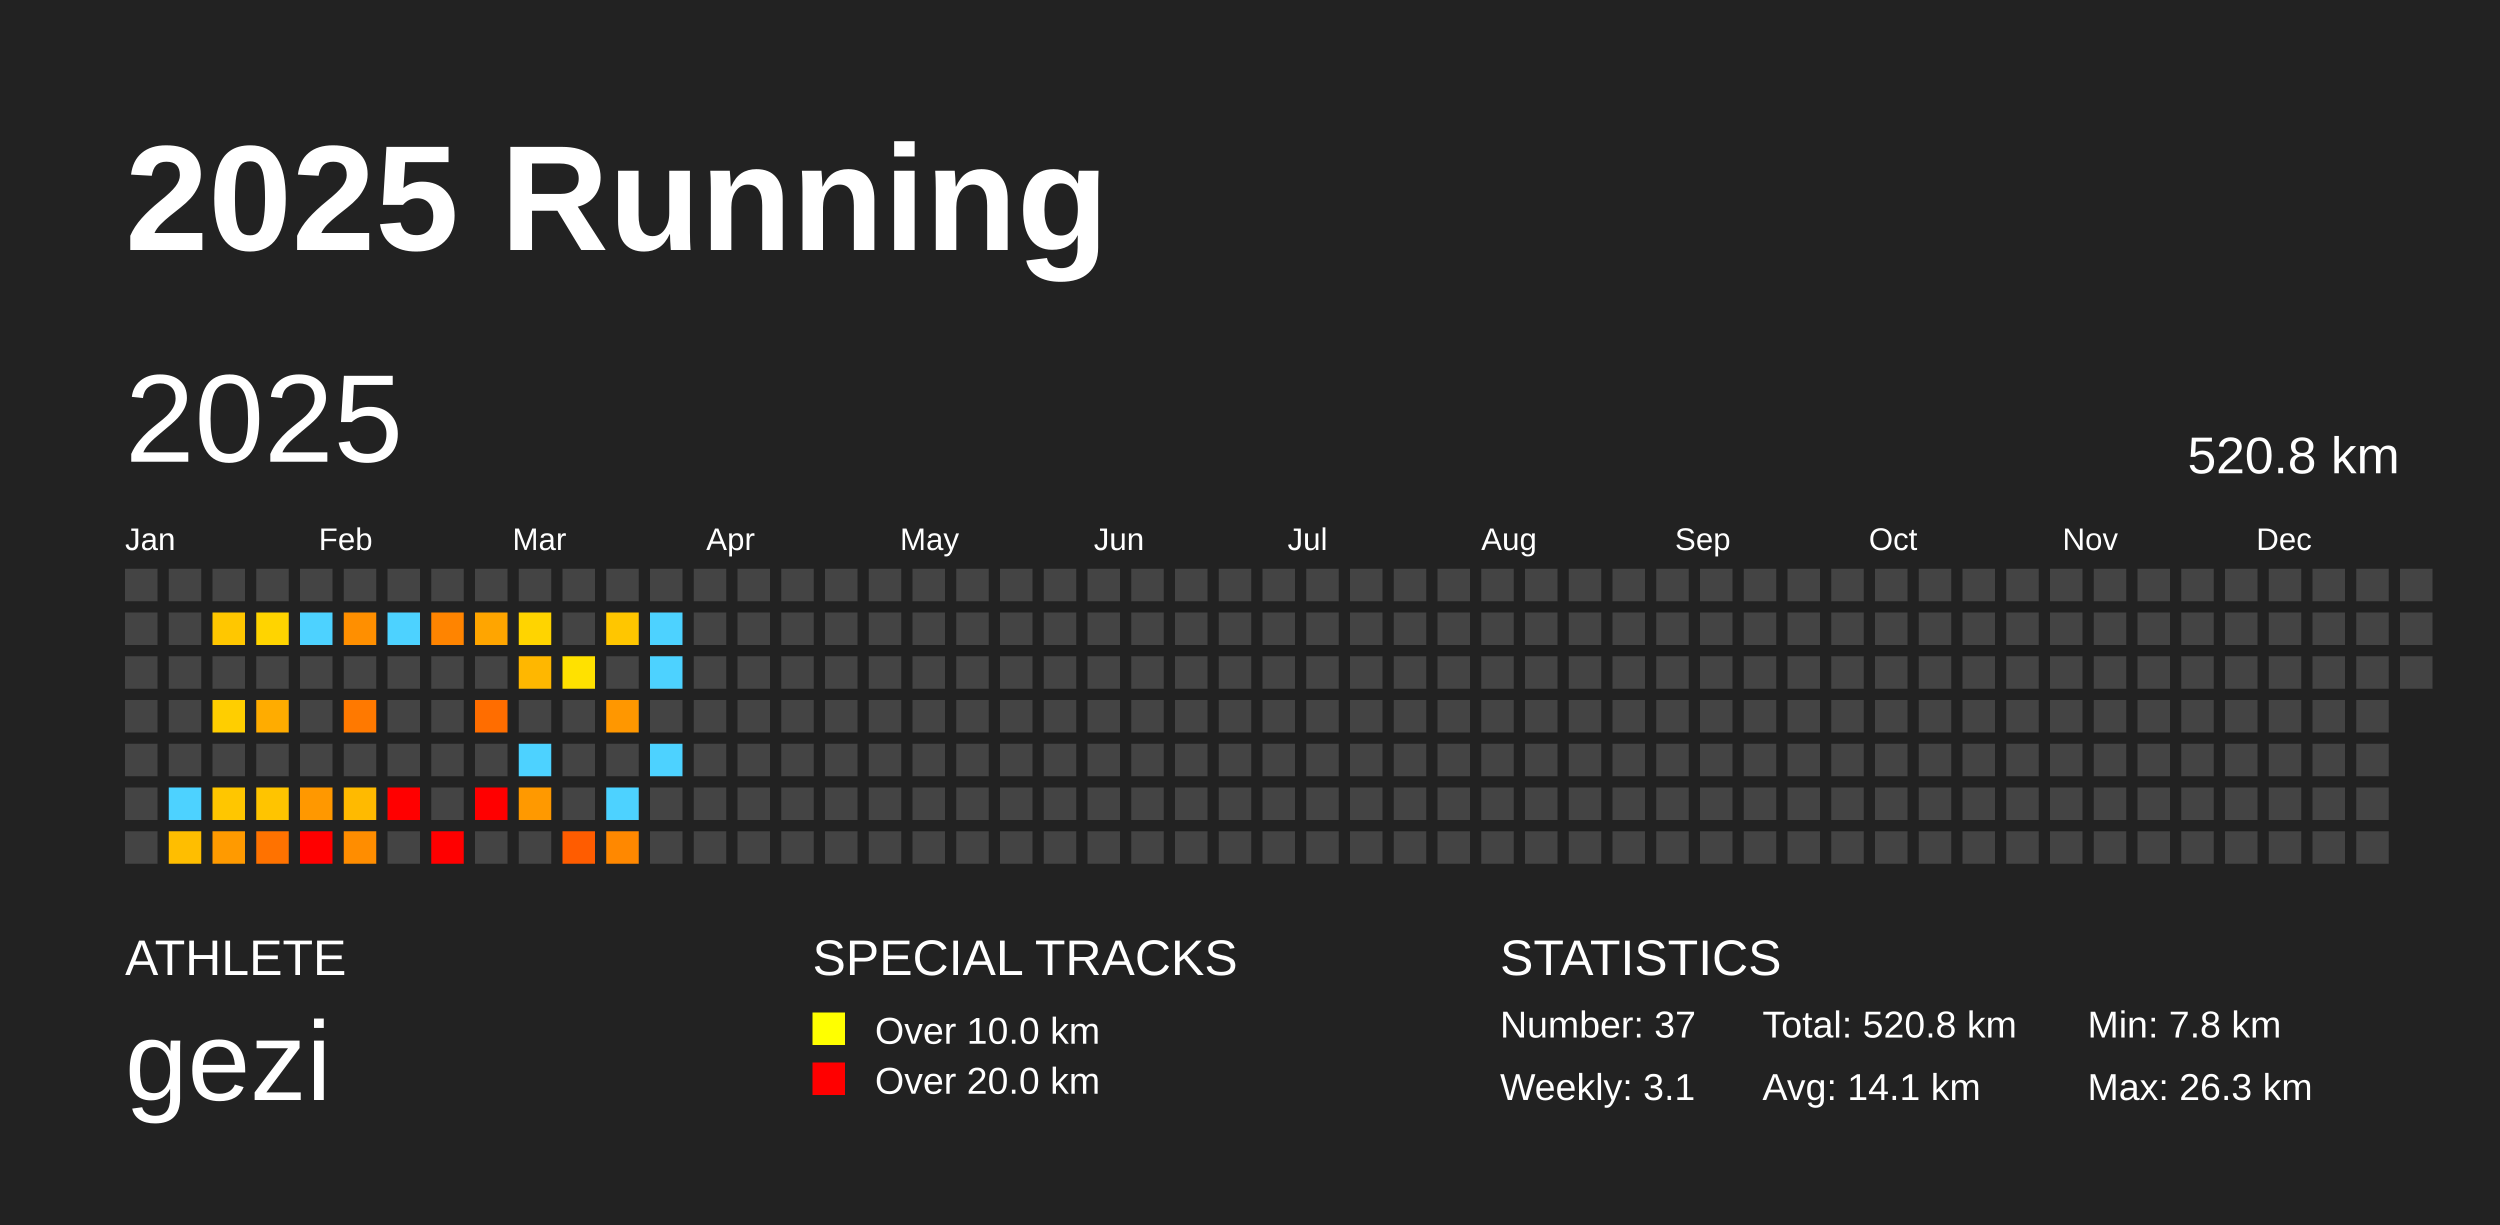
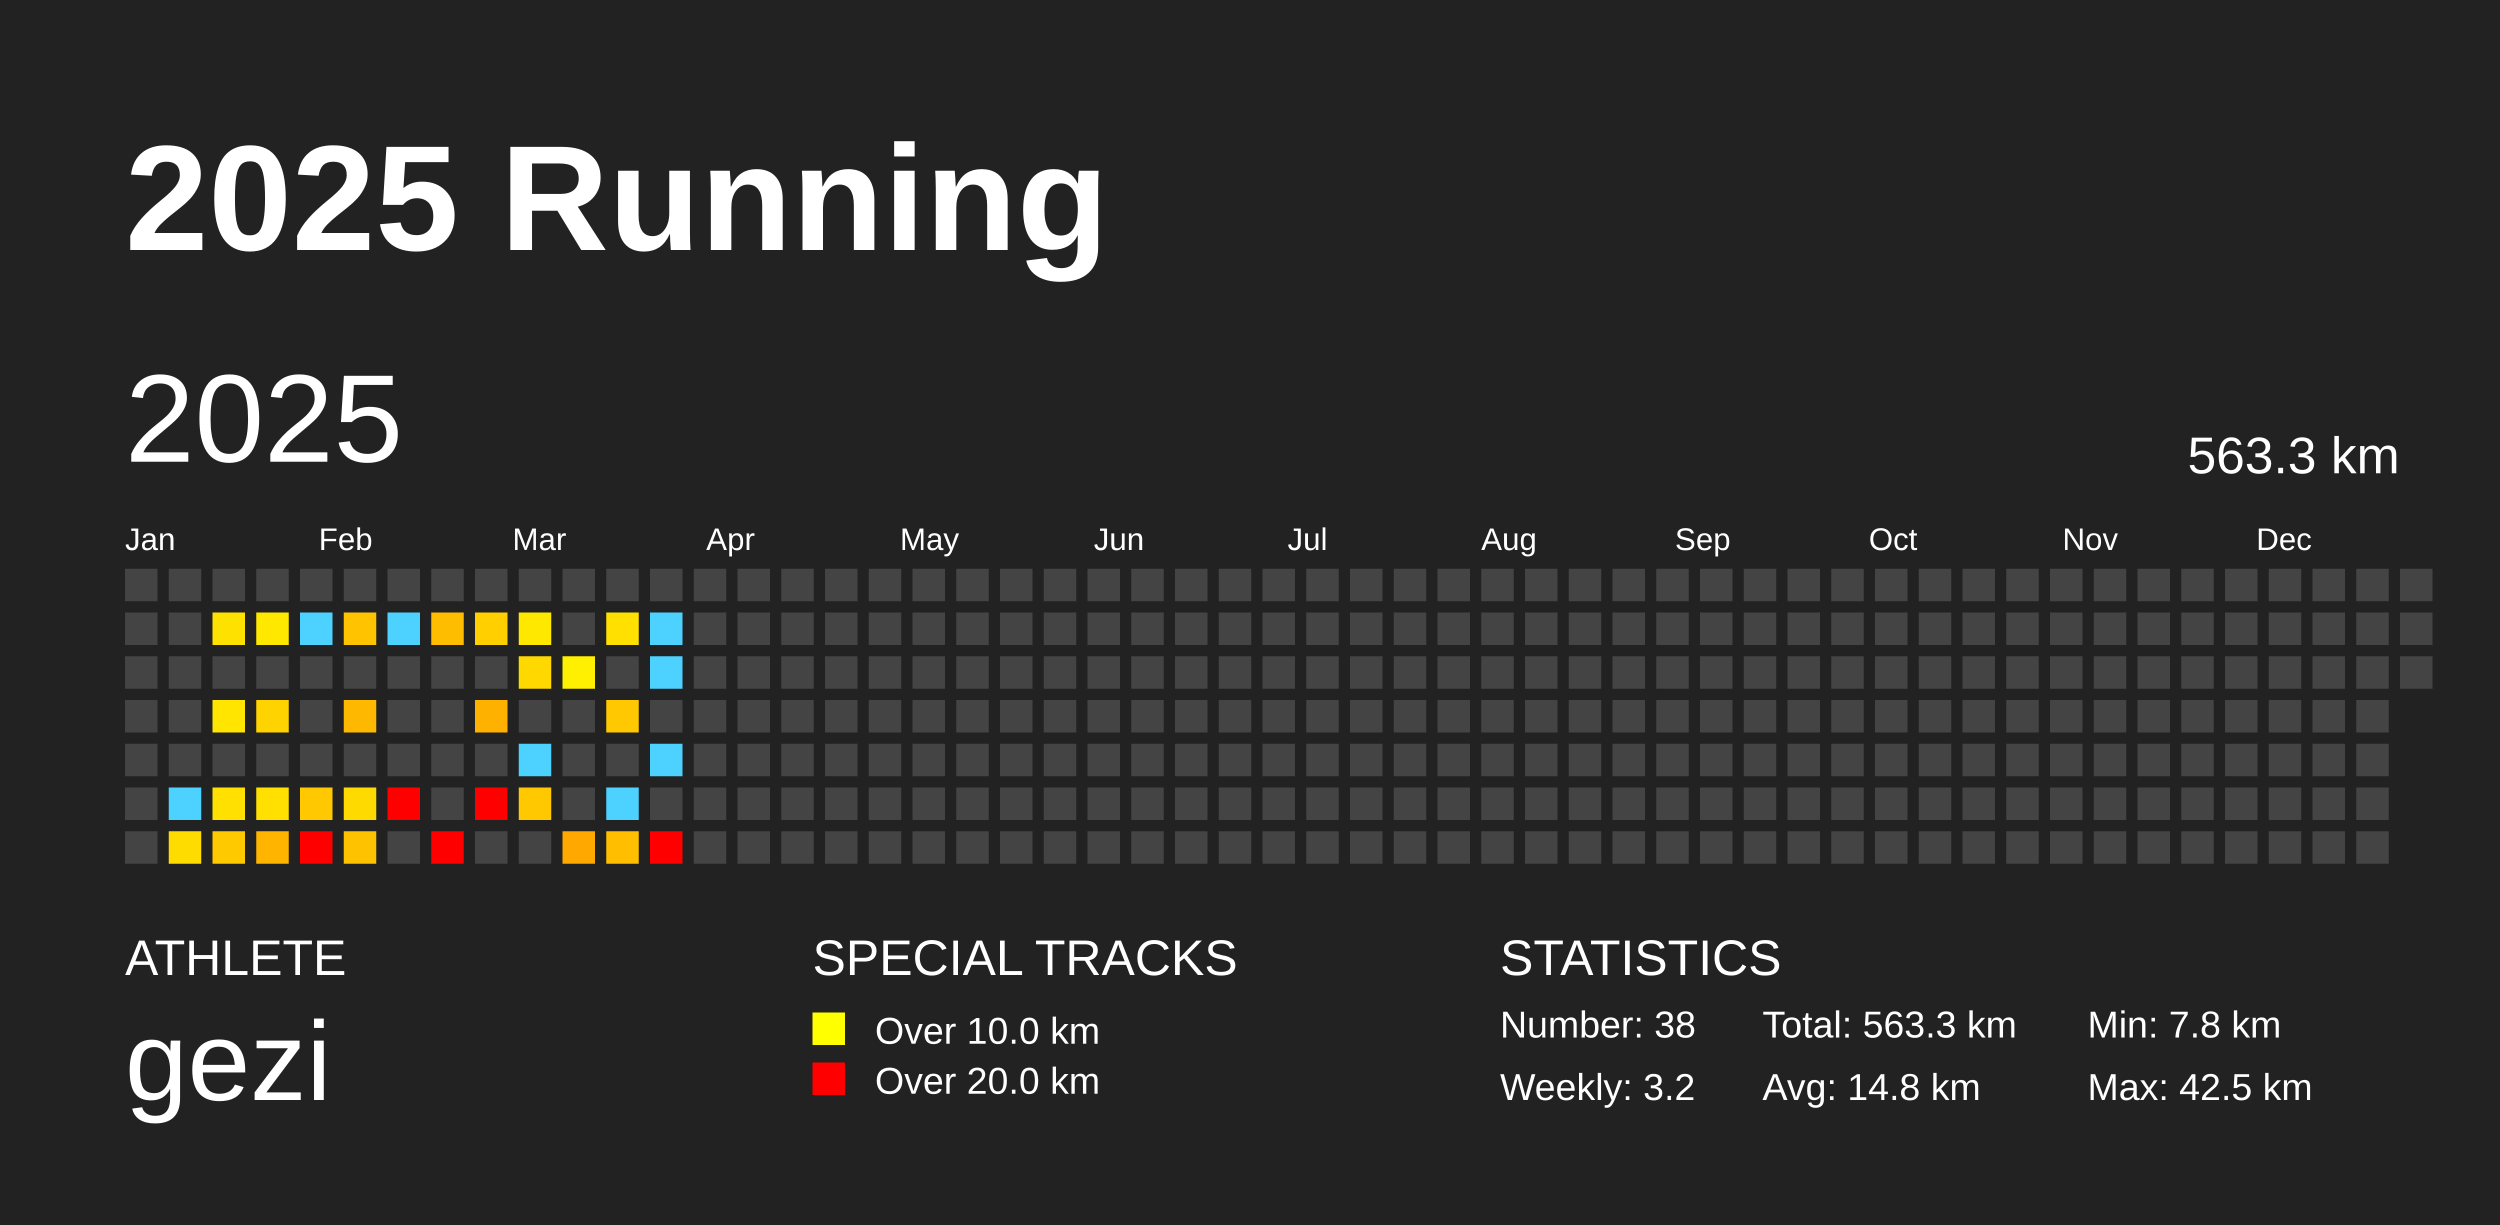
<svg xmlns="http://www.w3.org/2000/svg" baseProfile="full" height="98mm" version="1.1" viewBox="0,0,200,98" width="200mm">
  <defs />
  <rect fill="#222222" height="98" width="200" x="0" y="0" />
  <text fill="#FFFFFF" style="font-size:12px; font-family:Arial; font-weight:bold;" x="10" y="20">2025 Running</text>
  <text fill="#FFFFFF" style="font-size:4px; font-family:Arial" x="10" y="78">ATHLETE</text>
  <text fill="#FFFFFF" style="font-size:9px; font-family:Arial" x="10" y="88">gezi</text>
  <text fill="#FFFFFF" style="font-size:4px; font-family:Arial" x="65" y="78">SPECIAL TRACKS</text>
  <rect fill="yellow" height="2.6" width="2.6" x="65" y="81" />
  <text fill="#FFFFFF" style="font-size:3px; font-family:Arial" x="70" y="83.5">Over 10.0 km</text>
  <rect fill="red" height="2.6" width="2.6" x="65" y="85" />
  <text fill="#FFFFFF" style="font-size:3px; font-family:Arial" x="70" y="87.5">Over 20.0 km</text>
  <text fill="#FFFFFF" style="font-size:4px; font-family:Arial" x="120" y="78">STATISTICS</text>
-   <text fill="#FFFFFF" style="font-size:3px; font-family:Arial" x="120" y="83">Number: 37</text>
-   <text fill="#FFFFFF" style="font-size:3px; font-family:Arial" x="120" y="88">Weekly: 3.1</text>
-   <text fill="#FFFFFF" style="font-size:3px; font-family:Arial" x="141" y="83">Total: 520.8 km</text>
-   <text fill="#FFFFFF" style="font-size:3px; font-family:Arial" x="141" y="88">Avg: 14.1 km</text>
+   <text fill="#FFFFFF" style="font-size:3px; font-family:Arial" x="120" y="83">Number: 38</text>
+   <text fill="#FFFFFF" style="font-size:3px; font-family:Arial" x="120" y="88">Weekly: 3.2</text>
+   <text fill="#FFFFFF" style="font-size:3px; font-family:Arial" x="141" y="83">Total: 563.3 km</text>
+   <text fill="#FFFFFF" style="font-size:3px; font-family:Arial" x="141" y="88">Avg: 14.8 km</text>
  <text fill="#FFFFFF" style="font-size:3px; font-family:Arial" x="167" y="83">Min: 7.8 km</text>
-   <text fill="#FFFFFF" style="font-size:3px; font-family:Arial" x="167" y="88">Max: 26.3 km</text>
+   <text fill="#FFFFFF" style="font-size:3px; font-family:Arial" x="167" y="88">Max: 42.5 km</text>
  <text dominant-baseline="hanging" fill="#FFFFFF" style="font-size:10.0px; font-family:Arial;" x="10" y="30">2025</text>
-   <text dominant-baseline="hanging" fill="#FFFFFF" style="font-size:4.125px; font-family:Arial;" x="175" y="35">520.8 km</text>
+   <text dominant-baseline="hanging" fill="#FFFFFF" style="font-size:4.125px; font-family:Arial;" x="175" y="35">563.3 km</text>
  <text fill="#FFFFFF" style="font-size:2.5px; font-family:Arial" x="10.0" y="44">Jan</text>
  <text fill="#FFFFFF" style="font-size:2.5px; font-family:Arial" x="25.5" y="44">Feb</text>
  <text fill="#FFFFFF" style="font-size:2.5px; font-family:Arial" x="41.0" y="44">Mar</text>
  <text fill="#FFFFFF" style="font-size:2.5px; font-family:Arial" x="56.5" y="44">Apr</text>
  <text fill="#FFFFFF" style="font-size:2.5px; font-family:Arial" x="72.0" y="44">May</text>
  <text fill="#FFFFFF" style="font-size:2.5px; font-family:Arial" x="87.5" y="44">Jun</text>
  <text fill="#FFFFFF" style="font-size:2.5px; font-family:Arial" x="103.0" y="44">Jul</text>
  <text fill="#FFFFFF" style="font-size:2.5px; font-family:Arial" x="118.5" y="44">Aug</text>
  <text fill="#FFFFFF" style="font-size:2.5px; font-family:Arial" x="134.0" y="44">Sep</text>
  <text fill="#FFFFFF" style="font-size:2.5px; font-family:Arial" x="149.5" y="44">Oct</text>
  <text fill="#FFFFFF" style="font-size:2.5px; font-family:Arial" x="165.0" y="44">Nov</text>
  <text fill="#FFFFFF" style="font-size:2.5px; font-family:Arial" x="180.5" y="44">Dec</text>
  <rect fill="#444444" height="2.6" width="2.6" x="10.0" y="45.5" />
  <rect fill="#444444" height="2.6" width="2.6" x="10.0" y="49.0" />
  <rect fill="#444444" height="2.6" width="2.6" x="10.0" y="52.5" />
  <rect fill="#444444" height="2.6" width="2.6" x="10.0" y="56.0" />
  <rect fill="#444444" height="2.6" width="2.6" x="10.0" y="59.5" />
  <rect fill="#444444" height="2.6" width="2.6" x="10.0" y="63.0" />
  <rect fill="#444444" height="2.6" width="2.6" x="10.0" y="66.5" />
  <rect fill="#444444" height="2.6" width="2.6" x="13.5" y="45.5" />
  <rect fill="#444444" height="2.6" width="2.6" x="13.5" y="49.0" />
  <rect fill="#444444" height="2.6" width="2.6" x="13.5" y="52.5" />
  <rect fill="#444444" height="2.6" width="2.6" x="13.5" y="56.0" />
  <rect fill="#444444" height="2.6" width="2.6" x="13.5" y="59.5" />
  <rect fill="#4dd2ff" height="2.6" width="2.6" x="13.5" y="63.0" />
-   <rect fill="#ffbe00" height="2.6" width="2.6" x="13.5" y="66.5" />
+   <rect fill="#ffdc00" height="2.6" width="2.6" x="13.5" y="66.5" />
  <rect fill="#444444" height="2.6" width="2.6" x="17.0" y="45.5" />
-   <rect fill="#ffc700" height="2.6" width="2.6" x="17.0" y="49.0" />
+   <rect fill="#ffe100" height="2.6" width="2.6" x="17.0" y="49.0" />
  <rect fill="#444444" height="2.6" width="2.6" x="17.0" y="52.5" />
-   <rect fill="#ffce00" height="2.6" width="2.6" x="17.0" y="56.0" />
+   <rect fill="#ffe500" height="2.6" width="2.6" x="17.0" y="56.0" />
  <rect fill="#444444" height="2.6" width="2.6" x="17.0" y="59.5" />
-   <rect fill="#ffc600" height="2.6" width="2.6" x="17.0" y="63.0" />
-   <rect fill="#ff9a00" height="2.6" width="2.6" x="17.0" y="66.5" />
+   <rect fill="#ffe000" height="2.6" width="2.6" x="17.0" y="63.0" />
+   <rect fill="#ffc900" height="2.6" width="2.6" x="17.0" y="66.5" />
  <rect fill="#444444" height="2.6" width="2.6" x="20.5" y="45.5" />
-   <rect fill="#ffd400" height="2.6" width="2.6" x="20.5" y="49.0" />
+   <rect fill="#ffe800" height="2.6" width="2.6" x="20.5" y="49.0" />
  <rect fill="#444444" height="2.6" width="2.6" x="20.5" y="52.5" />
-   <rect fill="#ffac00" height="2.6" width="2.6" x="20.5" y="56.0" />
+   <rect fill="#ffd300" height="2.6" width="2.6" x="20.5" y="56.0" />
  <rect fill="#444444" height="2.6" width="2.6" x="20.5" y="59.5" />
-   <rect fill="#ffc400" height="2.6" width="2.6" x="20.5" y="63.0" />
-   <rect fill="#ff7200" height="2.6" width="2.6" x="20.5" y="66.5" />
+   <rect fill="#ffe000" height="2.6" width="2.6" x="20.5" y="63.0" />
+   <rect fill="#ffb400" height="2.6" width="2.6" x="20.5" y="66.5" />
  <rect fill="#444444" height="2.6" width="2.6" x="24.0" y="45.5" />
  <rect fill="#4dd2ff" height="2.6" width="2.6" x="24.0" y="49.0" />
  <rect fill="#444444" height="2.6" width="2.6" x="24.0" y="52.5" />
  <rect fill="#444444" height="2.6" width="2.6" x="24.0" y="56.0" />
  <rect fill="#444444" height="2.6" width="2.6" x="24.0" y="59.5" />
-   <rect fill="#ff9800" height="2.6" width="2.6" x="24.0" y="63.0" />
+   <rect fill="#ffc800" height="2.6" width="2.6" x="24.0" y="63.0" />
  <rect fill="red" height="2.6" width="2.6" x="24.0" y="66.5" />
  <rect fill="#444444" height="2.6" width="2.6" x="27.5" y="45.5" />
-   <rect fill="#ff8f00" height="2.6" width="2.6" x="27.5" y="49.0" />
+   <rect fill="#ffc300" height="2.6" width="2.6" x="27.5" y="49.0" />
  <rect fill="#444444" height="2.6" width="2.6" x="27.5" y="52.5" />
-   <rect fill="#ff7900" height="2.6" width="2.6" x="27.5" y="56.0" />
+   <rect fill="#ffb800" height="2.6" width="2.6" x="27.5" y="56.0" />
  <rect fill="#444444" height="2.6" width="2.6" x="27.5" y="59.5" />
-   <rect fill="#ffba00" height="2.6" width="2.6" x="27.5" y="63.0" />
-   <rect fill="#ff8d00" height="2.6" width="2.6" x="27.5" y="66.5" />
+   <rect fill="#ffda00" height="2.6" width="2.6" x="27.5" y="63.0" />
+   <rect fill="#ffc200" height="2.6" width="2.6" x="27.5" y="66.5" />
  <rect fill="#444444" height="2.6" width="2.6" x="31.0" y="45.5" />
  <rect fill="#4dd2ff" height="2.6" width="2.6" x="31.0" y="49.0" />
  <rect fill="#444444" height="2.6" width="2.6" x="31.0" y="52.5" />
  <rect fill="#444444" height="2.6" width="2.6" x="31.0" y="56.0" />
  <rect fill="#444444" height="2.6" width="2.6" x="31.0" y="59.5" />
  <rect fill="red" height="2.6" width="2.6" x="31.0" y="63.0" />
  <rect fill="#444444" height="2.6" width="2.6" x="31.0" y="66.5" />
  <rect fill="#444444" height="2.6" width="2.6" x="34.5" y="45.5" />
-   <rect fill="#ff8400" height="2.6" width="2.6" x="34.5" y="49.0" />
+   <rect fill="#ffbd00" height="2.6" width="2.6" x="34.5" y="49.0" />
  <rect fill="#444444" height="2.6" width="2.6" x="34.5" y="52.5" />
  <rect fill="#444444" height="2.6" width="2.6" x="34.5" y="56.0" />
  <rect fill="#444444" height="2.6" width="2.6" x="34.5" y="59.5" />
  <rect fill="#444444" height="2.6" width="2.6" x="34.5" y="63.0" />
  <rect fill="red" height="2.6" width="2.6" x="34.5" y="66.5" />
  <rect fill="#444444" height="2.6" width="2.6" x="38.0" y="45.5" />
-   <rect fill="#ffa500" height="2.6" width="2.6" x="38.0" y="49.0" />
+   <rect fill="#ffcf00" height="2.6" width="2.6" x="38.0" y="49.0" />
  <rect fill="#444444" height="2.6" width="2.6" x="38.0" y="52.5" />
-   <rect fill="#ff6d00" height="2.6" width="2.6" x="38.0" y="56.0" />
+   <rect fill="#ffb100" height="2.6" width="2.6" x="38.0" y="56.0" />
  <rect fill="#444444" height="2.6" width="2.6" x="38.0" y="59.5" />
  <rect fill="red" height="2.6" width="2.6" x="38.0" y="63.0" />
  <rect fill="#444444" height="2.6" width="2.6" x="38.0" y="66.5" />
  <rect fill="#444444" height="2.6" width="2.6" x="41.5" y="45.5" />
-   <rect fill="#ffd400" height="2.6" width="2.6" x="41.5" y="49.0" />
-   <rect fill="#ffb700" height="2.6" width="2.6" x="41.5" y="52.5" />
+   <rect fill="#ffe800" height="2.6" width="2.6" x="41.5" y="49.0" />
+   <rect fill="#ffd800" height="2.6" width="2.6" x="41.5" y="52.5" />
  <rect fill="#444444" height="2.6" width="2.6" x="41.5" y="56.0" />
  <rect fill="#4dd2ff" height="2.6" width="2.6" x="41.5" y="59.5" />
-   <rect fill="#ff9900" height="2.6" width="2.6" x="41.5" y="63.0" />
+   <rect fill="#ffc800" height="2.6" width="2.6" x="41.5" y="63.0" />
  <rect fill="#444444" height="2.6" width="2.6" x="41.5" y="66.5" />
  <rect fill="#444444" height="2.6" width="2.6" x="45.0" y="45.5" />
  <rect fill="#444444" height="2.6" width="2.6" x="45.0" y="49.0" />
-   <rect fill="#ffe100" height="2.6" width="2.6" x="45.0" y="52.5" />
+   <rect fill="#ffef00" height="2.6" width="2.6" x="45.0" y="52.5" />
  <rect fill="#444444" height="2.6" width="2.6" x="45.0" y="56.0" />
  <rect fill="#444444" height="2.6" width="2.6" x="45.0" y="59.5" />
  <rect fill="#444444" height="2.6" width="2.6" x="45.0" y="63.0" />
-   <rect fill="#ff5c00" height="2.6" width="2.6" x="45.0" y="66.5" />
+   <rect fill="#ffa800" height="2.6" width="2.6" x="45.0" y="66.5" />
  <rect fill="#444444" height="2.6" width="2.6" x="48.5" y="45.5" />
-   <rect fill="#ffc600" height="2.6" width="2.6" x="48.5" y="49.0" />
+   <rect fill="#ffe000" height="2.6" width="2.6" x="48.5" y="49.0" />
  <rect fill="#444444" height="2.6" width="2.6" x="48.5" y="52.5" />
-   <rect fill="#ff9700" height="2.6" width="2.6" x="48.5" y="56.0" />
+   <rect fill="#ffc800" height="2.6" width="2.6" x="48.5" y="56.0" />
  <rect fill="#444444" height="2.6" width="2.6" x="48.5" y="59.5" />
  <rect fill="#4dd2ff" height="2.6" width="2.6" x="48.5" y="63.0" />
-   <rect fill="#ff8800" height="2.6" width="2.6" x="48.5" y="66.5" />
+   <rect fill="#ffbf00" height="2.6" width="2.6" x="48.5" y="66.5" />
  <rect fill="#444444" height="2.6" width="2.6" x="52.0" y="45.5" />
  <rect fill="#4dd2ff" height="2.6" width="2.6" x="52.0" y="49.0" />
  <rect fill="#4dd2ff" height="2.6" width="2.6" x="52.0" y="52.5" />
  <rect fill="#444444" height="2.6" width="2.6" x="52.0" y="56.0" />
  <rect fill="#4dd2ff" height="2.6" width="2.6" x="52.0" y="59.5" />
  <rect fill="#444444" height="2.6" width="2.6" x="52.0" y="63.0" />
-   <rect fill="#444444" height="2.6" width="2.6" x="52.0" y="66.5" />
+   <rect fill="red" height="2.6" width="2.6" x="52.0" y="66.5" />
  <rect fill="#444444" height="2.6" width="2.6" x="55.5" y="45.5" />
  <rect fill="#444444" height="2.6" width="2.6" x="55.5" y="49.0" />
  <rect fill="#444444" height="2.6" width="2.6" x="55.5" y="52.5" />
  <rect fill="#444444" height="2.6" width="2.6" x="55.5" y="56.0" />
  <rect fill="#444444" height="2.6" width="2.6" x="55.5" y="59.5" />
  <rect fill="#444444" height="2.6" width="2.6" x="55.5" y="63.0" />
  <rect fill="#444444" height="2.6" width="2.6" x="55.5" y="66.5" />
  <rect fill="#444444" height="2.6" width="2.6" x="59.0" y="45.5" />
  <rect fill="#444444" height="2.6" width="2.6" x="59.0" y="49.0" />
  <rect fill="#444444" height="2.6" width="2.6" x="59.0" y="52.5" />
  <rect fill="#444444" height="2.6" width="2.6" x="59.0" y="56.0" />
  <rect fill="#444444" height="2.6" width="2.6" x="59.0" y="59.5" />
  <rect fill="#444444" height="2.6" width="2.6" x="59.0" y="63.0" />
  <rect fill="#444444" height="2.6" width="2.6" x="59.0" y="66.5" />
  <rect fill="#444444" height="2.6" width="2.6" x="62.5" y="45.5" />
  <rect fill="#444444" height="2.6" width="2.6" x="62.5" y="49.0" />
  <rect fill="#444444" height="2.6" width="2.6" x="62.5" y="52.5" />
  <rect fill="#444444" height="2.6" width="2.6" x="62.5" y="56.0" />
  <rect fill="#444444" height="2.6" width="2.6" x="62.5" y="59.5" />
  <rect fill="#444444" height="2.6" width="2.6" x="62.5" y="63.0" />
  <rect fill="#444444" height="2.6" width="2.6" x="62.5" y="66.5" />
  <rect fill="#444444" height="2.6" width="2.6" x="66.0" y="45.5" />
  <rect fill="#444444" height="2.6" width="2.6" x="66.0" y="49.0" />
  <rect fill="#444444" height="2.6" width="2.6" x="66.0" y="52.5" />
  <rect fill="#444444" height="2.6" width="2.6" x="66.0" y="56.0" />
  <rect fill="#444444" height="2.6" width="2.6" x="66.0" y="59.5" />
  <rect fill="#444444" height="2.6" width="2.6" x="66.0" y="63.0" />
  <rect fill="#444444" height="2.6" width="2.6" x="66.0" y="66.5" />
  <rect fill="#444444" height="2.6" width="2.6" x="69.5" y="45.5" />
  <rect fill="#444444" height="2.6" width="2.6" x="69.5" y="49.0" />
  <rect fill="#444444" height="2.6" width="2.6" x="69.5" y="52.5" />
  <rect fill="#444444" height="2.6" width="2.6" x="69.5" y="56.0" />
  <rect fill="#444444" height="2.6" width="2.6" x="69.5" y="59.5" />
  <rect fill="#444444" height="2.6" width="2.6" x="69.5" y="63.0" />
  <rect fill="#444444" height="2.6" width="2.6" x="69.5" y="66.5" />
  <rect fill="#444444" height="2.6" width="2.6" x="73.0" y="45.5" />
  <rect fill="#444444" height="2.6" width="2.6" x="73.0" y="49.0" />
  <rect fill="#444444" height="2.6" width="2.6" x="73.0" y="52.5" />
  <rect fill="#444444" height="2.6" width="2.6" x="73.0" y="56.0" />
  <rect fill="#444444" height="2.6" width="2.6" x="73.0" y="59.5" />
  <rect fill="#444444" height="2.6" width="2.6" x="73.0" y="63.0" />
  <rect fill="#444444" height="2.6" width="2.6" x="73.0" y="66.5" />
  <rect fill="#444444" height="2.6" width="2.6" x="76.5" y="45.5" />
  <rect fill="#444444" height="2.6" width="2.6" x="76.5" y="49.0" />
  <rect fill="#444444" height="2.6" width="2.6" x="76.5" y="52.5" />
  <rect fill="#444444" height="2.6" width="2.6" x="76.5" y="56.0" />
  <rect fill="#444444" height="2.6" width="2.6" x="76.5" y="59.5" />
  <rect fill="#444444" height="2.6" width="2.6" x="76.5" y="63.0" />
  <rect fill="#444444" height="2.6" width="2.6" x="76.5" y="66.5" />
  <rect fill="#444444" height="2.6" width="2.6" x="80.0" y="45.5" />
  <rect fill="#444444" height="2.6" width="2.6" x="80.0" y="49.0" />
  <rect fill="#444444" height="2.6" width="2.6" x="80.0" y="52.5" />
  <rect fill="#444444" height="2.6" width="2.6" x="80.0" y="56.0" />
  <rect fill="#444444" height="2.6" width="2.6" x="80.0" y="59.5" />
  <rect fill="#444444" height="2.6" width="2.6" x="80.0" y="63.0" />
  <rect fill="#444444" height="2.6" width="2.6" x="80.0" y="66.5" />
  <rect fill="#444444" height="2.6" width="2.6" x="83.5" y="45.5" />
  <rect fill="#444444" height="2.6" width="2.6" x="83.5" y="49.0" />
  <rect fill="#444444" height="2.6" width="2.6" x="83.5" y="52.5" />
  <rect fill="#444444" height="2.6" width="2.6" x="83.5" y="56.0" />
  <rect fill="#444444" height="2.6" width="2.6" x="83.5" y="59.5" />
  <rect fill="#444444" height="2.6" width="2.6" x="83.5" y="63.0" />
  <rect fill="#444444" height="2.6" width="2.6" x="83.5" y="66.5" />
  <rect fill="#444444" height="2.6" width="2.6" x="87.0" y="45.5" />
  <rect fill="#444444" height="2.6" width="2.6" x="87.0" y="49.0" />
  <rect fill="#444444" height="2.6" width="2.6" x="87.0" y="52.5" />
  <rect fill="#444444" height="2.6" width="2.6" x="87.0" y="56.0" />
  <rect fill="#444444" height="2.6" width="2.6" x="87.0" y="59.5" />
  <rect fill="#444444" height="2.6" width="2.6" x="87.0" y="63.0" />
  <rect fill="#444444" height="2.6" width="2.6" x="87.0" y="66.5" />
  <rect fill="#444444" height="2.6" width="2.6" x="90.5" y="45.5" />
  <rect fill="#444444" height="2.6" width="2.6" x="90.5" y="49.0" />
  <rect fill="#444444" height="2.6" width="2.6" x="90.5" y="52.5" />
  <rect fill="#444444" height="2.6" width="2.6" x="90.5" y="56.0" />
  <rect fill="#444444" height="2.6" width="2.6" x="90.5" y="59.5" />
  <rect fill="#444444" height="2.6" width="2.6" x="90.5" y="63.0" />
  <rect fill="#444444" height="2.6" width="2.6" x="90.5" y="66.5" />
  <rect fill="#444444" height="2.6" width="2.6" x="94.0" y="45.5" />
  <rect fill="#444444" height="2.6" width="2.6" x="94.0" y="49.0" />
  <rect fill="#444444" height="2.6" width="2.6" x="94.0" y="52.5" />
  <rect fill="#444444" height="2.6" width="2.6" x="94.0" y="56.0" />
  <rect fill="#444444" height="2.6" width="2.6" x="94.0" y="59.5" />
  <rect fill="#444444" height="2.6" width="2.6" x="94.0" y="63.0" />
  <rect fill="#444444" height="2.6" width="2.6" x="94.0" y="66.5" />
  <rect fill="#444444" height="2.6" width="2.6" x="97.5" y="45.5" />
  <rect fill="#444444" height="2.6" width="2.6" x="97.5" y="49.0" />
  <rect fill="#444444" height="2.6" width="2.6" x="97.5" y="52.5" />
  <rect fill="#444444" height="2.6" width="2.6" x="97.5" y="56.0" />
  <rect fill="#444444" height="2.6" width="2.6" x="97.5" y="59.5" />
  <rect fill="#444444" height="2.6" width="2.6" x="97.5" y="63.0" />
  <rect fill="#444444" height="2.6" width="2.6" x="97.5" y="66.5" />
  <rect fill="#444444" height="2.6" width="2.6" x="101.0" y="45.5" />
  <rect fill="#444444" height="2.6" width="2.6" x="101.0" y="49.0" />
  <rect fill="#444444" height="2.6" width="2.6" x="101.0" y="52.5" />
  <rect fill="#444444" height="2.6" width="2.6" x="101.0" y="56.0" />
  <rect fill="#444444" height="2.6" width="2.6" x="101.0" y="59.5" />
  <rect fill="#444444" height="2.6" width="2.6" x="101.0" y="63.0" />
  <rect fill="#444444" height="2.6" width="2.6" x="101.0" y="66.5" />
  <rect fill="#444444" height="2.6" width="2.6" x="104.5" y="45.5" />
  <rect fill="#444444" height="2.6" width="2.6" x="104.5" y="49.0" />
  <rect fill="#444444" height="2.6" width="2.6" x="104.5" y="52.5" />
  <rect fill="#444444" height="2.6" width="2.6" x="104.5" y="56.0" />
  <rect fill="#444444" height="2.6" width="2.6" x="104.5" y="59.5" />
  <rect fill="#444444" height="2.6" width="2.6" x="104.5" y="63.0" />
  <rect fill="#444444" height="2.6" width="2.6" x="104.5" y="66.5" />
  <rect fill="#444444" height="2.6" width="2.6" x="108.0" y="45.5" />
  <rect fill="#444444" height="2.6" width="2.6" x="108.0" y="49.0" />
  <rect fill="#444444" height="2.6" width="2.6" x="108.0" y="52.5" />
  <rect fill="#444444" height="2.6" width="2.6" x="108.0" y="56.0" />
  <rect fill="#444444" height="2.6" width="2.6" x="108.0" y="59.5" />
  <rect fill="#444444" height="2.6" width="2.6" x="108.0" y="63.0" />
  <rect fill="#444444" height="2.6" width="2.6" x="108.0" y="66.5" />
  <rect fill="#444444" height="2.6" width="2.6" x="111.5" y="45.5" />
  <rect fill="#444444" height="2.6" width="2.6" x="111.5" y="49.0" />
  <rect fill="#444444" height="2.6" width="2.6" x="111.5" y="52.5" />
  <rect fill="#444444" height="2.6" width="2.6" x="111.5" y="56.0" />
  <rect fill="#444444" height="2.6" width="2.6" x="111.5" y="59.5" />
  <rect fill="#444444" height="2.6" width="2.6" x="111.5" y="63.0" />
  <rect fill="#444444" height="2.6" width="2.6" x="111.5" y="66.5" />
  <rect fill="#444444" height="2.6" width="2.6" x="115.0" y="45.5" />
  <rect fill="#444444" height="2.6" width="2.6" x="115.0" y="49.0" />
  <rect fill="#444444" height="2.6" width="2.6" x="115.0" y="52.5" />
  <rect fill="#444444" height="2.6" width="2.6" x="115.0" y="56.0" />
  <rect fill="#444444" height="2.6" width="2.6" x="115.0" y="59.5" />
  <rect fill="#444444" height="2.6" width="2.6" x="115.0" y="63.0" />
  <rect fill="#444444" height="2.6" width="2.6" x="115.0" y="66.5" />
  <rect fill="#444444" height="2.6" width="2.6" x="118.5" y="45.5" />
  <rect fill="#444444" height="2.6" width="2.6" x="118.5" y="49.0" />
  <rect fill="#444444" height="2.6" width="2.6" x="118.5" y="52.5" />
  <rect fill="#444444" height="2.6" width="2.6" x="118.5" y="56.0" />
  <rect fill="#444444" height="2.6" width="2.6" x="118.5" y="59.5" />
  <rect fill="#444444" height="2.6" width="2.6" x="118.5" y="63.0" />
  <rect fill="#444444" height="2.6" width="2.6" x="118.5" y="66.5" />
  <rect fill="#444444" height="2.6" width="2.6" x="122.0" y="45.5" />
  <rect fill="#444444" height="2.6" width="2.6" x="122.0" y="49.0" />
  <rect fill="#444444" height="2.6" width="2.6" x="122.0" y="52.5" />
  <rect fill="#444444" height="2.6" width="2.6" x="122.0" y="56.0" />
  <rect fill="#444444" height="2.6" width="2.6" x="122.0" y="59.5" />
  <rect fill="#444444" height="2.6" width="2.6" x="122.0" y="63.0" />
  <rect fill="#444444" height="2.6" width="2.6" x="122.0" y="66.5" />
  <rect fill="#444444" height="2.6" width="2.6" x="125.5" y="45.5" />
  <rect fill="#444444" height="2.6" width="2.6" x="125.5" y="49.0" />
  <rect fill="#444444" height="2.6" width="2.6" x="125.5" y="52.5" />
  <rect fill="#444444" height="2.6" width="2.6" x="125.5" y="56.0" />
  <rect fill="#444444" height="2.6" width="2.6" x="125.5" y="59.5" />
  <rect fill="#444444" height="2.6" width="2.6" x="125.5" y="63.0" />
  <rect fill="#444444" height="2.6" width="2.6" x="125.5" y="66.5" />
  <rect fill="#444444" height="2.6" width="2.6" x="129.0" y="45.5" />
  <rect fill="#444444" height="2.6" width="2.6" x="129.0" y="49.0" />
  <rect fill="#444444" height="2.6" width="2.6" x="129.0" y="52.5" />
  <rect fill="#444444" height="2.6" width="2.6" x="129.0" y="56.0" />
  <rect fill="#444444" height="2.6" width="2.6" x="129.0" y="59.5" />
  <rect fill="#444444" height="2.6" width="2.6" x="129.0" y="63.0" />
  <rect fill="#444444" height="2.6" width="2.6" x="129.0" y="66.5" />
  <rect fill="#444444" height="2.6" width="2.6" x="132.5" y="45.5" />
  <rect fill="#444444" height="2.6" width="2.6" x="132.5" y="49.0" />
  <rect fill="#444444" height="2.6" width="2.6" x="132.5" y="52.5" />
  <rect fill="#444444" height="2.6" width="2.6" x="132.5" y="56.0" />
  <rect fill="#444444" height="2.6" width="2.6" x="132.5" y="59.5" />
  <rect fill="#444444" height="2.6" width="2.6" x="132.5" y="63.0" />
  <rect fill="#444444" height="2.6" width="2.6" x="132.5" y="66.5" />
  <rect fill="#444444" height="2.6" width="2.6" x="136.0" y="45.5" />
  <rect fill="#444444" height="2.6" width="2.6" x="136.0" y="49.0" />
  <rect fill="#444444" height="2.6" width="2.6" x="136.0" y="52.5" />
  <rect fill="#444444" height="2.6" width="2.6" x="136.0" y="56.0" />
  <rect fill="#444444" height="2.6" width="2.6" x="136.0" y="59.5" />
  <rect fill="#444444" height="2.6" width="2.6" x="136.0" y="63.0" />
  <rect fill="#444444" height="2.6" width="2.6" x="136.0" y="66.5" />
  <rect fill="#444444" height="2.6" width="2.6" x="139.5" y="45.5" />
  <rect fill="#444444" height="2.6" width="2.6" x="139.5" y="49.0" />
  <rect fill="#444444" height="2.6" width="2.6" x="139.5" y="52.5" />
  <rect fill="#444444" height="2.6" width="2.6" x="139.5" y="56.0" />
  <rect fill="#444444" height="2.6" width="2.6" x="139.5" y="59.5" />
  <rect fill="#444444" height="2.6" width="2.6" x="139.5" y="63.0" />
  <rect fill="#444444" height="2.6" width="2.6" x="139.5" y="66.5" />
  <rect fill="#444444" height="2.6" width="2.6" x="143.0" y="45.5" />
  <rect fill="#444444" height="2.6" width="2.6" x="143.0" y="49.0" />
  <rect fill="#444444" height="2.6" width="2.6" x="143.0" y="52.5" />
  <rect fill="#444444" height="2.6" width="2.6" x="143.0" y="56.0" />
  <rect fill="#444444" height="2.6" width="2.6" x="143.0" y="59.5" />
  <rect fill="#444444" height="2.6" width="2.6" x="143.0" y="63.0" />
  <rect fill="#444444" height="2.6" width="2.6" x="143.0" y="66.5" />
  <rect fill="#444444" height="2.6" width="2.6" x="146.5" y="45.5" />
  <rect fill="#444444" height="2.6" width="2.6" x="146.5" y="49.0" />
  <rect fill="#444444" height="2.6" width="2.6" x="146.5" y="52.5" />
  <rect fill="#444444" height="2.6" width="2.6" x="146.5" y="56.0" />
  <rect fill="#444444" height="2.6" width="2.6" x="146.5" y="59.5" />
  <rect fill="#444444" height="2.6" width="2.6" x="146.5" y="63.0" />
  <rect fill="#444444" height="2.6" width="2.6" x="146.5" y="66.5" />
  <rect fill="#444444" height="2.6" width="2.6" x="150.0" y="45.5" />
  <rect fill="#444444" height="2.6" width="2.6" x="150.0" y="49.0" />
  <rect fill="#444444" height="2.6" width="2.6" x="150.0" y="52.5" />
  <rect fill="#444444" height="2.6" width="2.6" x="150.0" y="56.0" />
  <rect fill="#444444" height="2.6" width="2.6" x="150.0" y="59.5" />
  <rect fill="#444444" height="2.6" width="2.6" x="150.0" y="63.0" />
  <rect fill="#444444" height="2.6" width="2.6" x="150.0" y="66.5" />
  <rect fill="#444444" height="2.6" width="2.6" x="153.5" y="45.5" />
  <rect fill="#444444" height="2.6" width="2.6" x="153.5" y="49.0" />
  <rect fill="#444444" height="2.6" width="2.6" x="153.5" y="52.5" />
  <rect fill="#444444" height="2.6" width="2.6" x="153.5" y="56.0" />
  <rect fill="#444444" height="2.6" width="2.6" x="153.5" y="59.5" />
  <rect fill="#444444" height="2.6" width="2.6" x="153.5" y="63.0" />
  <rect fill="#444444" height="2.6" width="2.6" x="153.5" y="66.5" />
  <rect fill="#444444" height="2.6" width="2.6" x="157.0" y="45.5" />
  <rect fill="#444444" height="2.6" width="2.6" x="157.0" y="49.0" />
  <rect fill="#444444" height="2.6" width="2.6" x="157.0" y="52.5" />
  <rect fill="#444444" height="2.6" width="2.6" x="157.0" y="56.0" />
  <rect fill="#444444" height="2.6" width="2.6" x="157.0" y="59.5" />
  <rect fill="#444444" height="2.6" width="2.6" x="157.0" y="63.0" />
  <rect fill="#444444" height="2.6" width="2.6" x="157.0" y="66.5" />
  <rect fill="#444444" height="2.6" width="2.6" x="160.5" y="45.5" />
  <rect fill="#444444" height="2.6" width="2.6" x="160.5" y="49.0" />
  <rect fill="#444444" height="2.6" width="2.6" x="160.5" y="52.5" />
  <rect fill="#444444" height="2.6" width="2.6" x="160.5" y="56.0" />
  <rect fill="#444444" height="2.6" width="2.6" x="160.5" y="59.5" />
  <rect fill="#444444" height="2.6" width="2.6" x="160.5" y="63.0" />
  <rect fill="#444444" height="2.6" width="2.6" x="160.5" y="66.5" />
  <rect fill="#444444" height="2.6" width="2.6" x="164.0" y="45.5" />
  <rect fill="#444444" height="2.6" width="2.6" x="164.0" y="49.0" />
  <rect fill="#444444" height="2.6" width="2.6" x="164.0" y="52.5" />
  <rect fill="#444444" height="2.6" width="2.6" x="164.0" y="56.0" />
  <rect fill="#444444" height="2.6" width="2.6" x="164.0" y="59.5" />
  <rect fill="#444444" height="2.6" width="2.6" x="164.0" y="63.0" />
  <rect fill="#444444" height="2.6" width="2.6" x="164.0" y="66.5" />
  <rect fill="#444444" height="2.6" width="2.6" x="167.5" y="45.5" />
  <rect fill="#444444" height="2.6" width="2.6" x="167.5" y="49.0" />
  <rect fill="#444444" height="2.6" width="2.6" x="167.5" y="52.5" />
  <rect fill="#444444" height="2.6" width="2.6" x="167.5" y="56.0" />
  <rect fill="#444444" height="2.6" width="2.6" x="167.5" y="59.5" />
  <rect fill="#444444" height="2.6" width="2.6" x="167.5" y="63.0" />
  <rect fill="#444444" height="2.6" width="2.6" x="167.5" y="66.5" />
  <rect fill="#444444" height="2.6" width="2.6" x="171.0" y="45.5" />
  <rect fill="#444444" height="2.6" width="2.6" x="171.0" y="49.0" />
  <rect fill="#444444" height="2.6" width="2.6" x="171.0" y="52.5" />
  <rect fill="#444444" height="2.6" width="2.6" x="171.0" y="56.0" />
  <rect fill="#444444" height="2.6" width="2.6" x="171.0" y="59.5" />
  <rect fill="#444444" height="2.6" width="2.6" x="171.0" y="63.0" />
  <rect fill="#444444" height="2.6" width="2.6" x="171.0" y="66.5" />
  <rect fill="#444444" height="2.6" width="2.6" x="174.5" y="45.5" />
  <rect fill="#444444" height="2.6" width="2.6" x="174.5" y="49.0" />
  <rect fill="#444444" height="2.6" width="2.6" x="174.5" y="52.5" />
  <rect fill="#444444" height="2.6" width="2.6" x="174.5" y="56.0" />
  <rect fill="#444444" height="2.6" width="2.6" x="174.5" y="59.5" />
  <rect fill="#444444" height="2.6" width="2.6" x="174.5" y="63.0" />
  <rect fill="#444444" height="2.6" width="2.6" x="174.5" y="66.5" />
  <rect fill="#444444" height="2.6" width="2.6" x="178.0" y="45.5" />
  <rect fill="#444444" height="2.6" width="2.6" x="178.0" y="49.0" />
  <rect fill="#444444" height="2.6" width="2.6" x="178.0" y="52.5" />
  <rect fill="#444444" height="2.6" width="2.6" x="178.0" y="56.0" />
  <rect fill="#444444" height="2.6" width="2.6" x="178.0" y="59.5" />
  <rect fill="#444444" height="2.6" width="2.6" x="178.0" y="63.0" />
  <rect fill="#444444" height="2.6" width="2.6" x="178.0" y="66.5" />
  <rect fill="#444444" height="2.6" width="2.6" x="181.5" y="45.5" />
  <rect fill="#444444" height="2.6" width="2.6" x="181.5" y="49.0" />
  <rect fill="#444444" height="2.6" width="2.6" x="181.5" y="52.5" />
  <rect fill="#444444" height="2.6" width="2.6" x="181.5" y="56.0" />
  <rect fill="#444444" height="2.6" width="2.6" x="181.5" y="59.5" />
  <rect fill="#444444" height="2.6" width="2.6" x="181.5" y="63.0" />
  <rect fill="#444444" height="2.6" width="2.6" x="181.5" y="66.5" />
  <rect fill="#444444" height="2.6" width="2.6" x="185.0" y="45.5" />
  <rect fill="#444444" height="2.6" width="2.6" x="185.0" y="49.0" />
  <rect fill="#444444" height="2.6" width="2.6" x="185.0" y="52.5" />
  <rect fill="#444444" height="2.6" width="2.6" x="185.0" y="56.0" />
  <rect fill="#444444" height="2.6" width="2.6" x="185.0" y="59.5" />
  <rect fill="#444444" height="2.6" width="2.6" x="185.0" y="63.0" />
  <rect fill="#444444" height="2.6" width="2.6" x="185.0" y="66.5" />
  <rect fill="#444444" height="2.6" width="2.6" x="188.5" y="45.5" />
  <rect fill="#444444" height="2.6" width="2.6" x="188.5" y="49.0" />
  <rect fill="#444444" height="2.6" width="2.6" x="188.5" y="52.5" />
  <rect fill="#444444" height="2.6" width="2.6" x="188.5" y="56.0" />
  <rect fill="#444444" height="2.6" width="2.6" x="188.5" y="59.5" />
  <rect fill="#444444" height="2.6" width="2.6" x="188.5" y="63.0" />
  <rect fill="#444444" height="2.6" width="2.6" x="188.5" y="66.5" />
  <rect fill="#444444" height="2.6" width="2.6" x="192.0" y="45.5" />
  <rect fill="#444444" height="2.6" width="2.6" x="192.0" y="49.0" />
  <rect fill="#444444" height="2.6" width="2.6" x="192.0" y="52.5" />
</svg>
